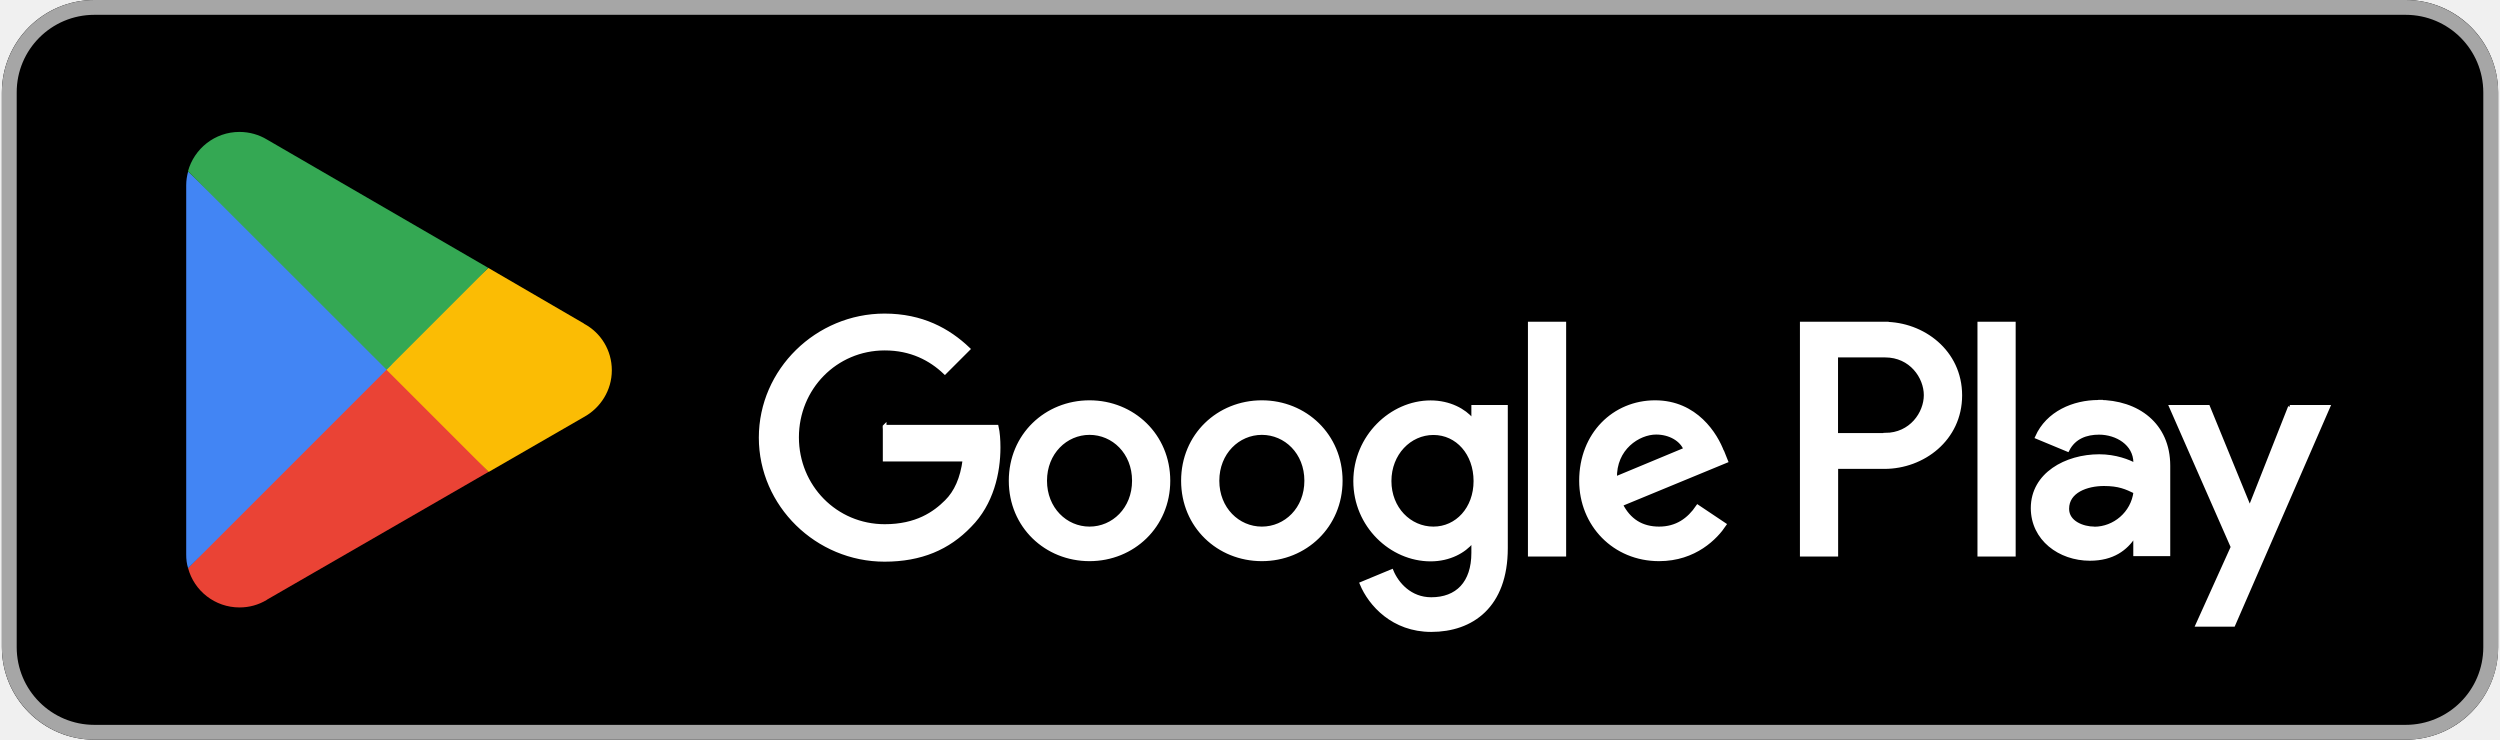
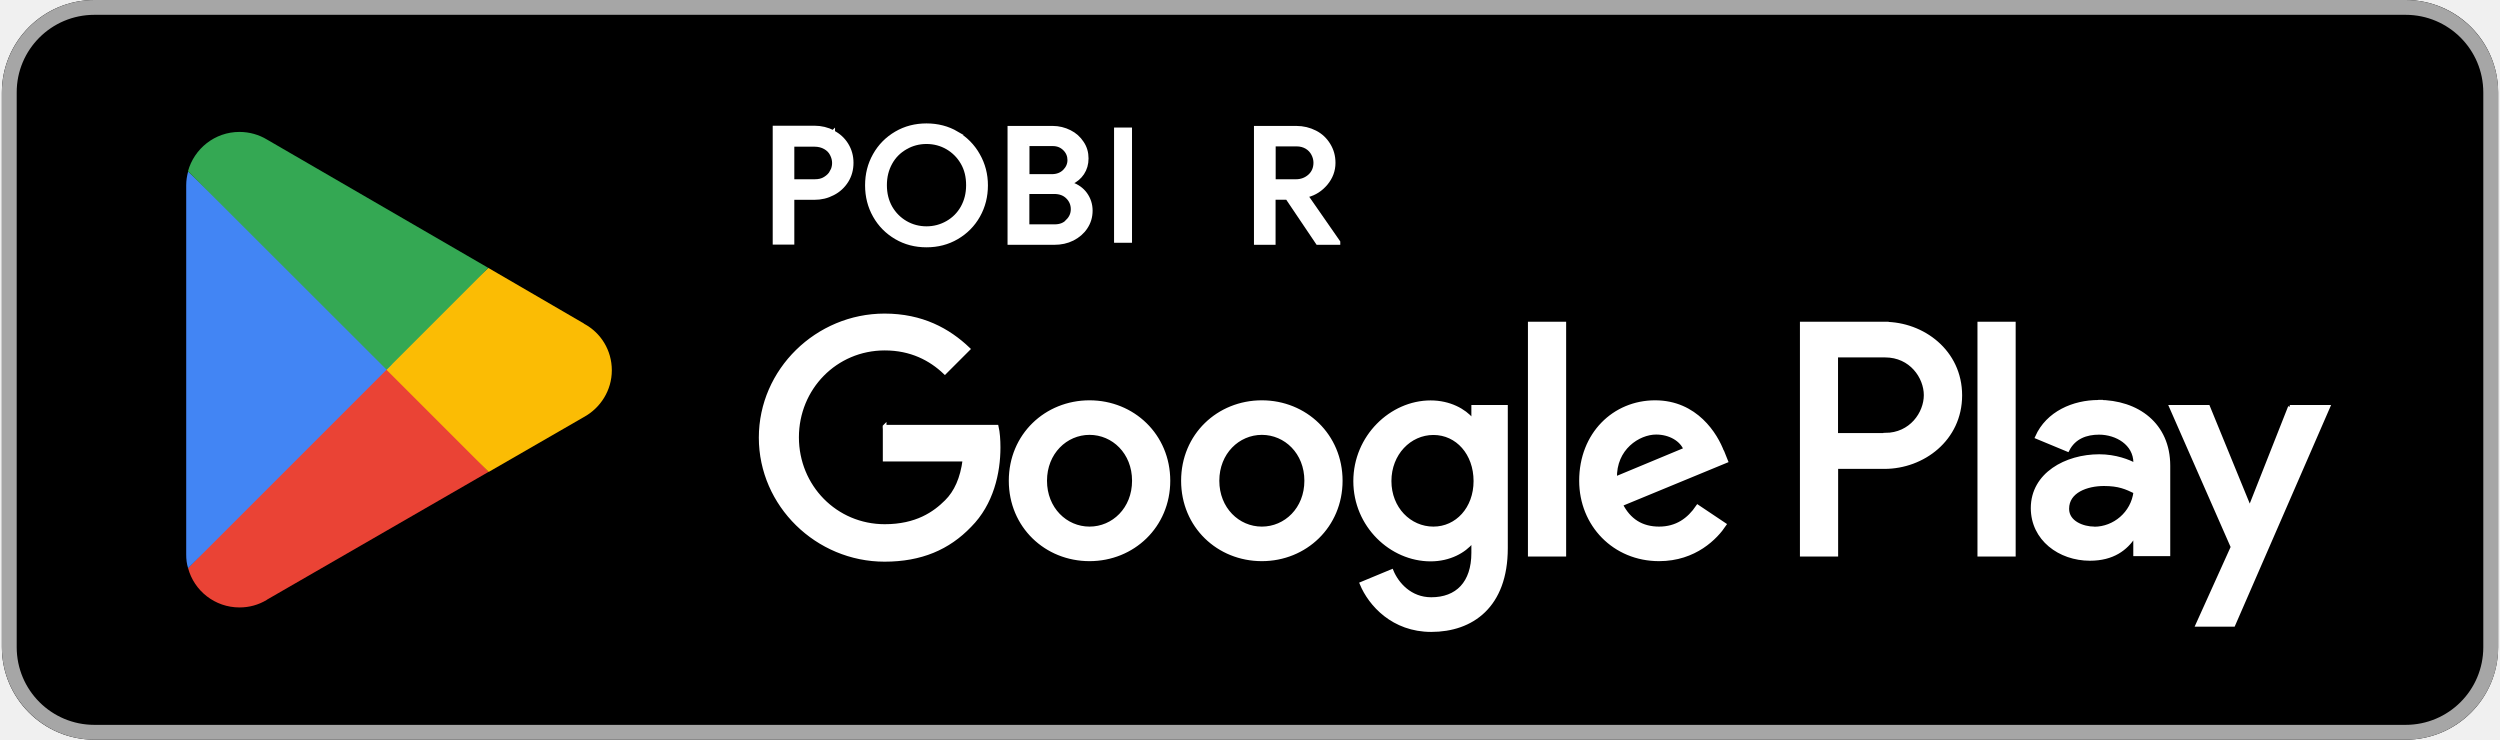
<svg xmlns="http://www.w3.org/2000/svg" class="store-badge" viewBox="0 0 239.53 70.87" role="img">
  <g>
    <rect x=".18" y="0" width="239.17" height="70.87" rx="8.86" ry="8.86" fill="#000" />
    <path fill="#a6a6a6" d="M230.49,1.42c4.11,0,7.44,3.33,7.44,7.44v53.15c0,4.11-3.33,7.44-7.44,7.44H9.04c-4.11,0-7.44-3.33-7.44-7.44V8.86C1.59,4.75,4.93,1.42,9.04,1.42h221.46M230.49,0H9.04C4.16,0,.18,3.99.18,8.86v53.15c0,4.87,3.99,8.86,8.86,8.86h221.46c4.87,0,8.86-3.99,8.86-8.86V8.86C239.35,3.99,235.36,0,230.49,0h0Z" />
    <path fill="#fff" d="M120.9,38.53c-4.16,0-7.56,3.17-7.56,7.53s3.4,7.53,7.56,7.53,7.56-3.19,7.56-7.53-3.4-7.53-7.56-7.53ZM120.9,50.63c-2.29,0-4.25-1.88-4.25-4.57s1.97-4.57,4.25-4.57,4.25,1.86,4.25,4.57-1.97,4.57-4.25,4.57ZM104.39,38.53c-4.16,0-7.56,3.17-7.56,7.53s3.4,7.53,7.56,7.53,7.56-3.19,7.56-7.53-3.4-7.53-7.56-7.53ZM104.39,50.63c-2.29,0-4.25-1.88-4.25-4.57s1.97-4.57,4.25-4.57,4.25,1.86,4.25,4.57-1.97,4.57-4.25,4.57ZM84.76,40.85v3.19h7.65c-.23,1.81-.83,3.12-1.74,4.02-1.12,1.12-2.85,2.34-5.9,2.34-4.71,0-8.4-3.79-8.4-8.5s3.69-8.5,8.4-8.5c2.53,0,4.39.99,5.76,2.29l2.25-2.25c-1.91-1.82-4.45-3.22-8.03-3.22-6.45,0-11.87,5.24-11.87,11.71s5.42,11.71,11.87,11.71c3.49,0,6.11-1.13,8.17-3.28,2.11-2.11,2.76-5.08,2.76-7.48,0-.74-.05-1.44-.18-2h-10.75v-.02ZM165.03,43.33c-.62-1.68-2.53-4.8-6.45-4.8s-7.1,3.05-7.1,7.53c0,4.22,3.19,7.53,7.48,7.53,3.45,0,5.46-2.11,6.27-3.33l-2.57-1.72c-.85,1.26-2.02,2.09-3.7,2.09s-2.89-.78-3.65-2.29l10.08-4.16-.34-.85s-.02,0-.02,0ZM154.75,45.85c-.09-2.91,2.25-4.39,3.93-4.39,1.31,0,2.43.66,2.8,1.59l-6.73,2.8ZM146.57,53.15h3.31v-22.15h-3.31v22.15ZM141.15,40.22h-.11c-.74-.89-2.16-1.68-3.97-1.68-3.77,0-7.23,3.31-7.23,7.56s3.45,7.51,7.23,7.51c1.81,0,3.22-.8,3.97-1.72h.11v1.08c0,2.89-1.54,4.43-4.02,4.43-2.02,0-3.28-1.45-3.79-2.68l-2.89,1.2c.83,2,3.03,4.45,6.68,4.45,3.88,0,7.16-2.29,7.16-7.85v-13.54h-3.14s0,1.22,0,1.22ZM137.34,50.63c-2.29,0-4.2-1.91-4.2-4.54s1.91-4.59,4.2-4.59,4.02,1.95,4.02,4.59-1.77,4.54-4.02,4.54ZM180.55,31h-7.92v22.15h3.31v-8.4h4.62c3.67,0,7.26-2.66,7.26-6.87s-3.6-6.87-7.26-6.87h-.02ZM180.62,41.67h-4.69v-7.6h4.69c2.48,0,3.88,2.06,3.88,3.79s-1.4,3.79-3.88,3.79h0v.02ZM201.06,38.5c-2.39,0-4.87,1.06-5.9,3.38l2.94,1.22c.62-1.22,1.79-1.63,3.01-1.63,1.7,0,3.45,1.03,3.47,2.85v.23c-.6-.34-1.88-.85-3.45-.85-3.17,0-6.38,1.74-6.38,4.98,0,2.96,2.59,4.87,5.49,4.87,2.21,0,3.45-.99,4.22-2.16h.11v1.72h3.19v-8.49c0-3.93-2.94-6.13-6.73-6.13h.04ZM200.66,50.63c-1.08,0-2.59-.55-2.59-1.88,0-1.7,1.88-2.36,3.51-2.36,1.45,0,2.14.32,3.01.74-.25,2.06-2.02,3.51-3.93,3.51h0v-.02ZM219.4,38.98l-3.79,9.6h-.11l-3.93-9.6h-3.56l5.9,13.43-3.37,7.46h3.45l9.09-20.89s-3.69,0-3.69,0ZM189.64,53.15h3.31v-22.15h-3.31v22.15Z" stroke="#fff" stroke-width="0.35" stroke-miterlimit="10" />
    <g>
      <path fill="#ea4335" d="M36.89,34.41l-18.87,20.02h0c.58,2.18,2.57,3.77,4.93,3.77.94,0,1.82-.25,2.59-.71l.05-.04,21.22-12.24-9.94-10.82h.02v.02Z" />
      <path fill="#fbbc04" d="M55.97,31h-.02l-9.16-5.33-10.33,9.19,10.36,10.36,9.12-5.26c1.59-.87,2.68-2.55,2.68-4.48s-1.06-3.61-2.66-4.46h0v-.02Z" />
      <path fill="#4285f4" d="M18.02,16.44c-.11.43-.18.85-.18,1.31v35.38c0,.46.05.89.18,1.31l19.51-19.51s-19.51-18.5-19.51-18.5Z" />
      <path fill="#34a853" d="M37.03,35.43l9.76-9.76-21.21-12.3c-.76-.46-1.67-.73-2.64-.73-2.36,0-4.34,1.61-4.93,3.77h0l19.01,18.99h0v.02Z" />
    </g>
  </g>
  <g>
-     <path class="st4" d="M79.83,12.65c-.55-.28-1.15-.43-1.79-.43h-3.83v11.04h1.72v-4.29h2.09c.66,0,1.24-.14,1.79-.43.55-.28.99-.69,1.31-1.2s.48-1.1.48-1.74-.16-1.22-.48-1.74-.76-.92-1.31-1.2l.02-.02ZM79.69,16.44c-.14.27-.35.48-.64.66-.28.18-.6.25-.99.25h-2.13v-3.47h2.13c.37,0,.71.09.99.25s.5.37.64.66c.14.27.21.55.21.83s-.07.57-.21.83Z" />
-     <path class="st4" d="M91.68,12.76c-.87-.51-1.84-.76-2.91-.76s-2.04.25-2.91.76c-.87.51-1.56,1.2-2.06,2.09-.5.89-.74,1.84-.74,2.91s.25,2.04.74,2.91c.5.89,1.19,1.58,2.06,2.09s1.84.76,2.91.76,2.04-.25,2.91-.76c.87-.51,1.56-1.2,2.06-2.09s.74-1.86.74-2.91-.25-2.02-.76-2.91c-.5-.89-1.19-1.58-2.06-2.09h.02ZM92.21,19.88c-.35.62-.83,1.1-1.44,1.45s-1.28.53-2,.53-1.4-.18-2-.53-1.08-.83-1.44-1.45c-.35-.62-.53-1.33-.53-2.14s.18-1.51.53-2.14.83-1.1,1.44-1.45c.6-.35,1.28-.53,2-.53s1.4.18,2,.53,1.08.83,1.44,1.45.53,1.33.53,2.14-.18,1.51-.53,2.14Z" />
-     <path class="st4" d="M102.65,17.59v-.09c.44-.21.8-.51,1.06-.9.27-.41.41-.87.41-1.42s-.14-1.05-.44-1.49c-.3-.46-.69-.81-1.19-1.06s-1.05-.39-1.63-.39h-4.15v11.04h4.32c.62,0,1.2-.12,1.74-.39.53-.27.96-.64,1.26-1.1.32-.48.48-1.01.48-1.61s-.18-1.13-.51-1.59-.8-.78-1.35-.97v-.02ZM98.45,13.82h2.41c.48,0,.85.16,1.15.46.3.3.44.66.44,1.06s-.16.76-.46,1.06-.71.46-1.19.46h-2.34v-3.03l-.02-.02ZM102.31,21.17c-.32.34-.73.5-1.26.5h-2.6v-3.26h2.55c.55,0,.97.16,1.29.48s.48.71.48,1.15-.16.81-.48,1.13h.02Z" />
-     <rect class="st4" x="106.74" y="12.22" width="1.72" height="11.04" />
-     <polygon class="st4" points="111.26 23.26 117.97 23.26 117.97 21.61 113 21.61 113 18.57 117.48 18.57 117.48 16.92 113 16.92 113 13.87 117.97 13.87 117.97 12.22 111.26 12.22 111.26 23.26" />
-     <path class="st4" d="M125.26,18.73c.73-.19,1.31-.58,1.79-1.15.48-.58.73-1.24.73-1.97,0-.66-.16-1.22-.48-1.74s-.74-.92-1.29-1.2-1.15-.43-1.81-.43h-3.88v11.04h1.72v-4.32h1.29l2.91,4.32h2v-.09l-3.03-4.36v-.07l.05-.04ZM122.05,17.34v-3.49h2.18c.37,0,.69.09.96.25s.48.39.62.66c.14.27.21.55.21.83,0,.51-.18.94-.53,1.26s-.8.5-1.31.5h-2.13Z" />
-     <polygon class="st4" points="137.34 14 137.34 12.22 129.83 12.22 129.83 13.87 135.32 13.87 129.58 21.49 129.58 23.26 137.39 23.26 137.39 21.61 131.62 21.61 137.34 14" />
-     <polygon class="st4" points="144.35 21.61 150.08 14 150.08 12.22 142.56 12.22 142.56 13.87 148.07 13.87 142.32 21.49 142.32 23.26 150.13 23.26 150.13 21.61 144.35 21.61" />
+     <path fill="#fff" d="M79.83,12.65c-.55-.28-1.15-.43-1.79-.43h-3.83v11.04h1.72v-4.29h2.09c.66,0,1.24-.14,1.79-.43.55-.28.99-.69,1.31-1.2s.48-1.1.48-1.74-.16-1.22-.48-1.74-.76-.92-1.31-1.2l.02-.02ZM79.69,16.44c-.14.27-.35.48-.64.66-.28.18-.6.25-.99.25h-2.13v-3.47h2.13c.37,0,.71.09.99.25s.5.37.64.66c.14.27.21.55.21.83s-.07.57-.21.83Z" stroke="#fff" stroke-width="0.35" stroke-miterlimit="10" />
+     <path fill="#fff" d="M91.68,12.76c-.87-.51-1.84-.76-2.91-.76s-2.04.25-2.91.76c-.87.51-1.56,1.2-2.06,2.09-.5.89-.74,1.84-.74,2.91s.25,2.04.74,2.91c.5.89,1.19,1.58,2.06,2.09s1.84.76,2.91.76,2.04-.25,2.91-.76c.87-.51,1.56-1.2,2.06-2.09s.74-1.86.74-2.91-.25-2.02-.76-2.91c-.5-.89-1.19-1.58-2.06-2.09h.02ZM92.21,19.88c-.35.62-.83,1.1-1.44,1.45s-1.28.53-2,.53-1.4-.18-2-.53-1.08-.83-1.44-1.45c-.35-.62-.53-1.33-.53-2.14s.18-1.51.53-2.14.83-1.1,1.44-1.45c.6-.35,1.28-.53,2-.53s1.4.18,2,.53,1.08.83,1.44,1.45.53,1.33.53,2.14-.18,1.51-.53,2.14Z" stroke="#fff" stroke-width="0.35" stroke-miterlimit="10" />
+     <path fill="#fff" d="M102.65,17.59v-.09c.44-.21.8-.51,1.06-.9.27-.41.41-.87.41-1.42s-.14-1.05-.44-1.49c-.3-.46-.69-.81-1.19-1.06s-1.05-.39-1.63-.39h-4.15v11.04h4.32c.62,0,1.2-.12,1.74-.39.53-.27.96-.64,1.26-1.1.32-.48.48-1.01.48-1.61s-.18-1.13-.51-1.59-.8-.78-1.35-.97v-.02ZM98.45,13.82h2.41c.48,0,.85.16,1.15.46.3.3.44.66.44,1.06s-.16.76-.46,1.06-.71.46-1.19.46h-2.34v-3.03l-.02-.02ZM102.31,21.17c-.32.34-.73.5-1.26.5h-2.6v-3.26h2.55c.55,0,.97.16,1.29.48s.48.71.48,1.15-.16.81-.48,1.13h.02Z" stroke="#fff" stroke-width="0.35" stroke-miterlimit="10" />
+     <rect fill="#fff" x="106.74" y="12.22" width="1.72" height="11.04" />
+     <Polygon fill="#fff" points="111.26 23.26 117.97 23.26 117.97 21.61 113 21.61 113 18.57 117.48 18.57 117.48 16.92 113 16.92 113 13.87 117.97 13.87 117.97 12.22 111.26 12.22 111.26 23.26" />
+     <path fill="#fff" d="M125.26,18.73c.73-.19,1.31-.58,1.79-1.15.48-.58.73-1.24.73-1.97,0-.66-.16-1.22-.48-1.74s-.74-.92-1.29-1.2-1.15-.43-1.81-.43h-3.88v11.04h1.72v-4.32h1.29l2.91,4.32h2v-.09l-3.03-4.36v-.07l.05-.04ZM122.05,17.34v-3.49h2.18c.37,0,.69.09.96.25s.48.39.62.66c.14.27.21.55.21.83,0,.51-.18.94-.53,1.26s-.8.5-1.31.5h-2.13Z" stroke="#fff" stroke-width="0.35" stroke-miterlimit="10" />
+     <Polygon fill="#fff" points="137.34 14 137.34 12.22 129.83 12.22 129.83 13.87 135.32 13.87 129.58 21.49 129.58 23.26 137.39 23.26 137.39 21.61 131.62 21.61 137.34 14" />
+     <Polygon fill="#fff" points="144.35 21.61 150.08 14 150.08 12.22 142.56 12.22 142.56 13.87 148.07 13.87 142.32 21.49 142.32 23.26 150.13 23.26 150.13 21.61 144.35 21.61" />
  </g>
</svg>
